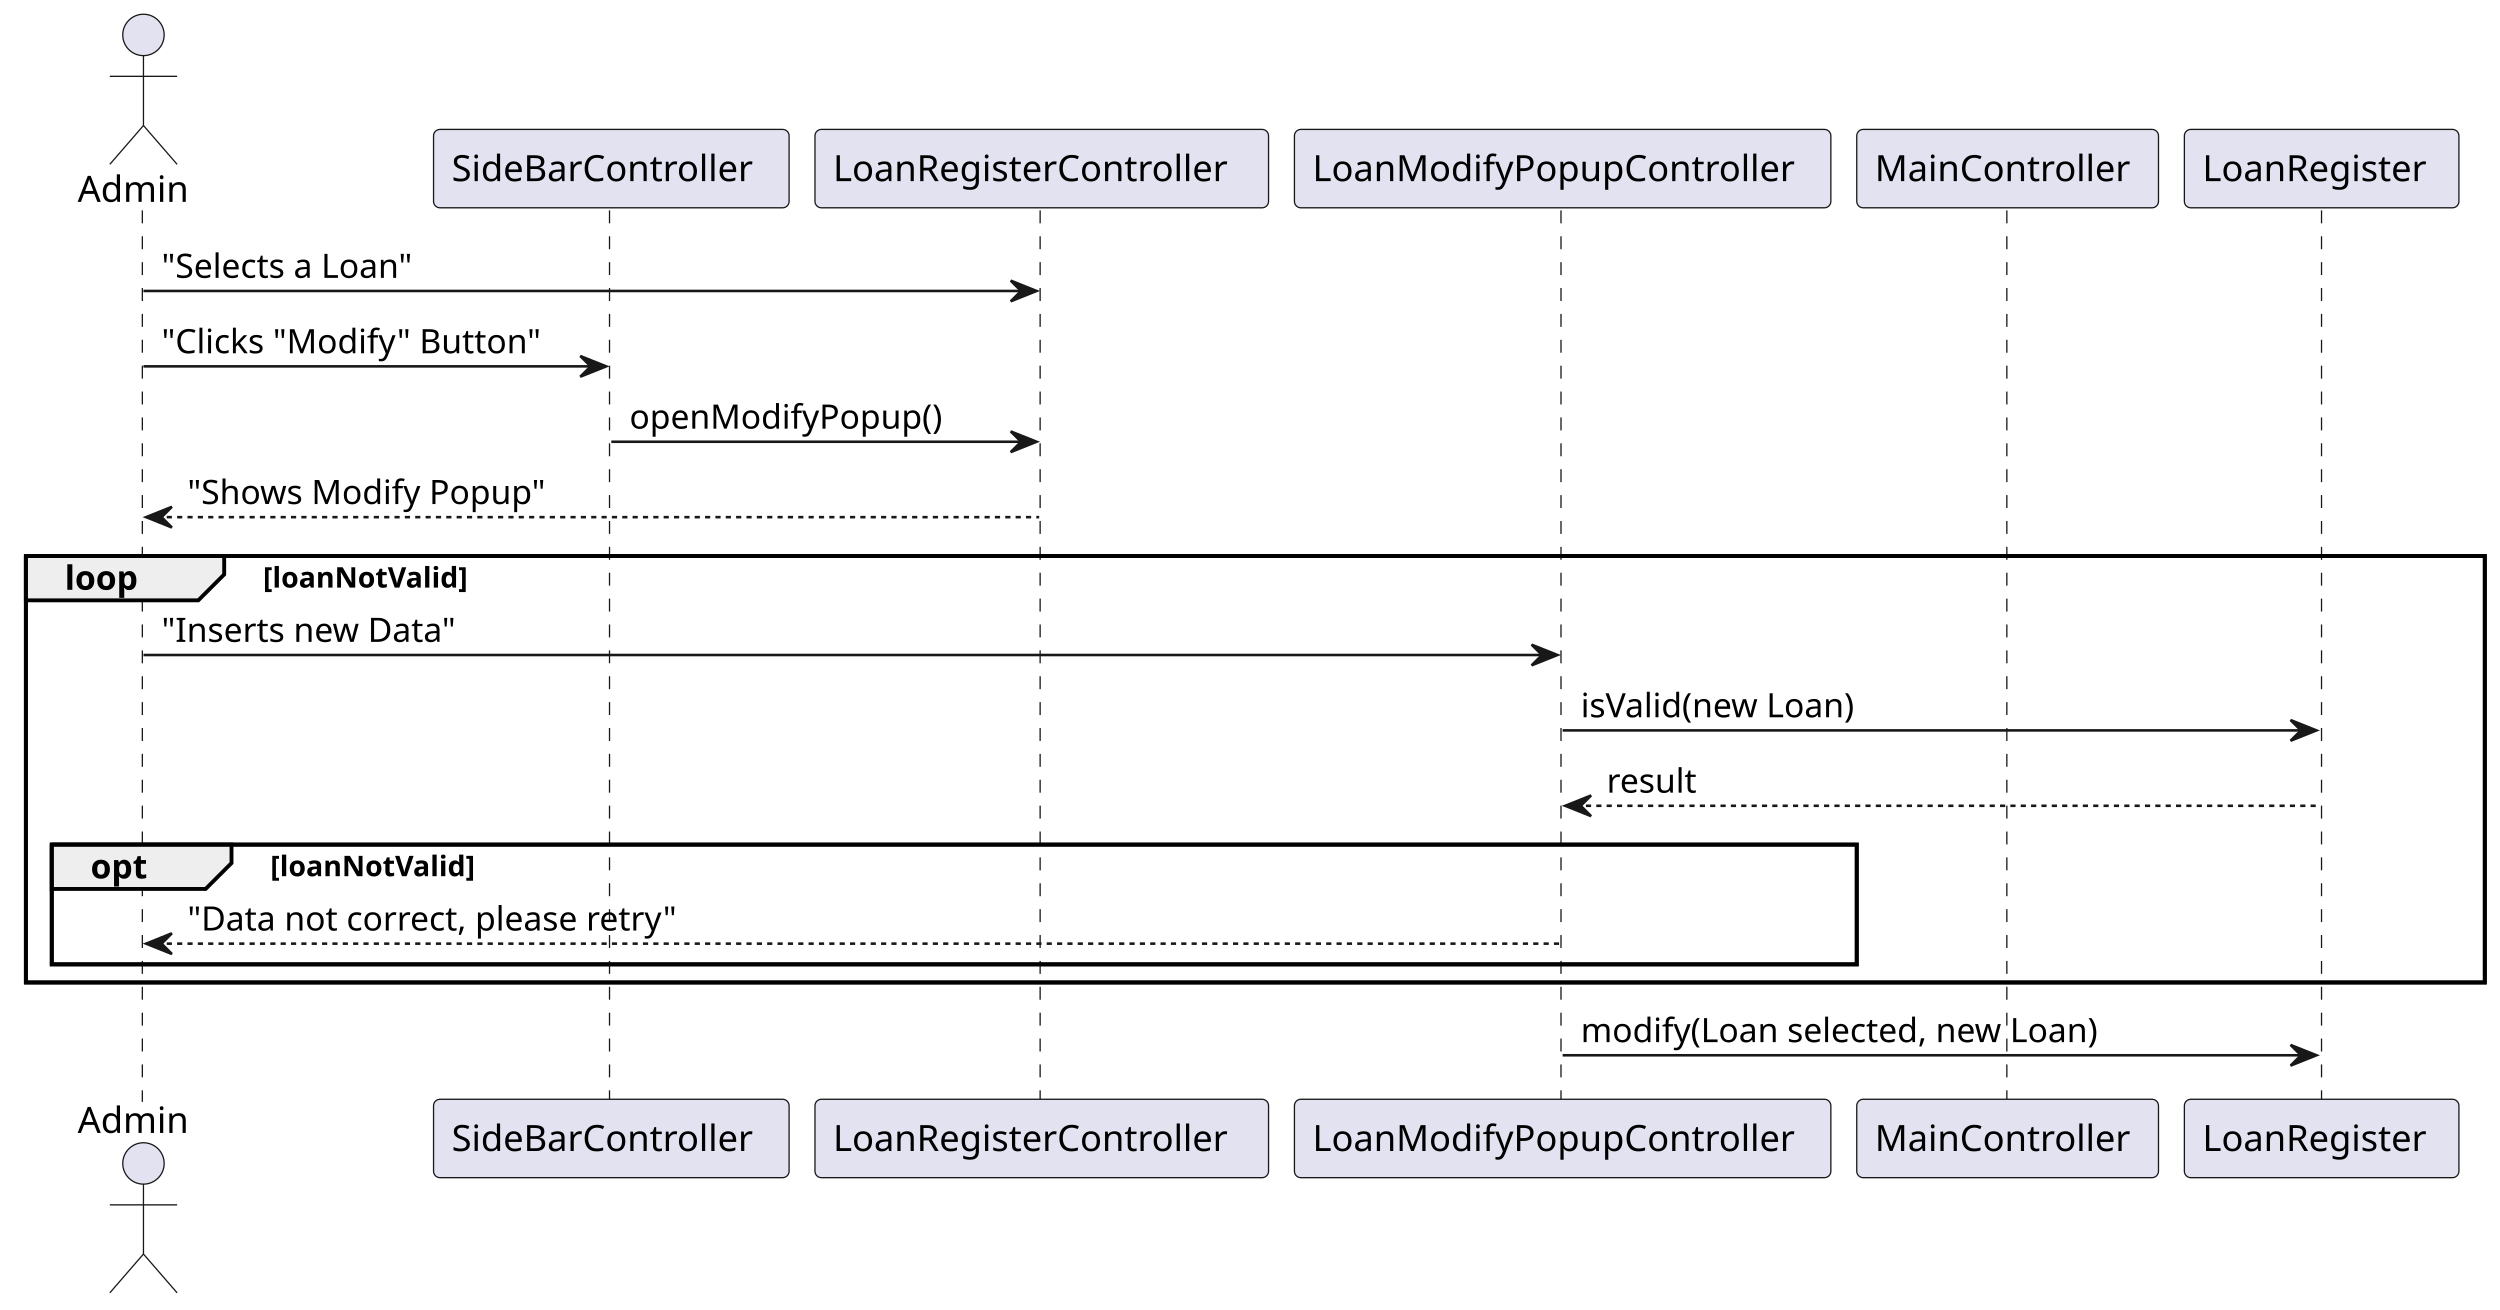
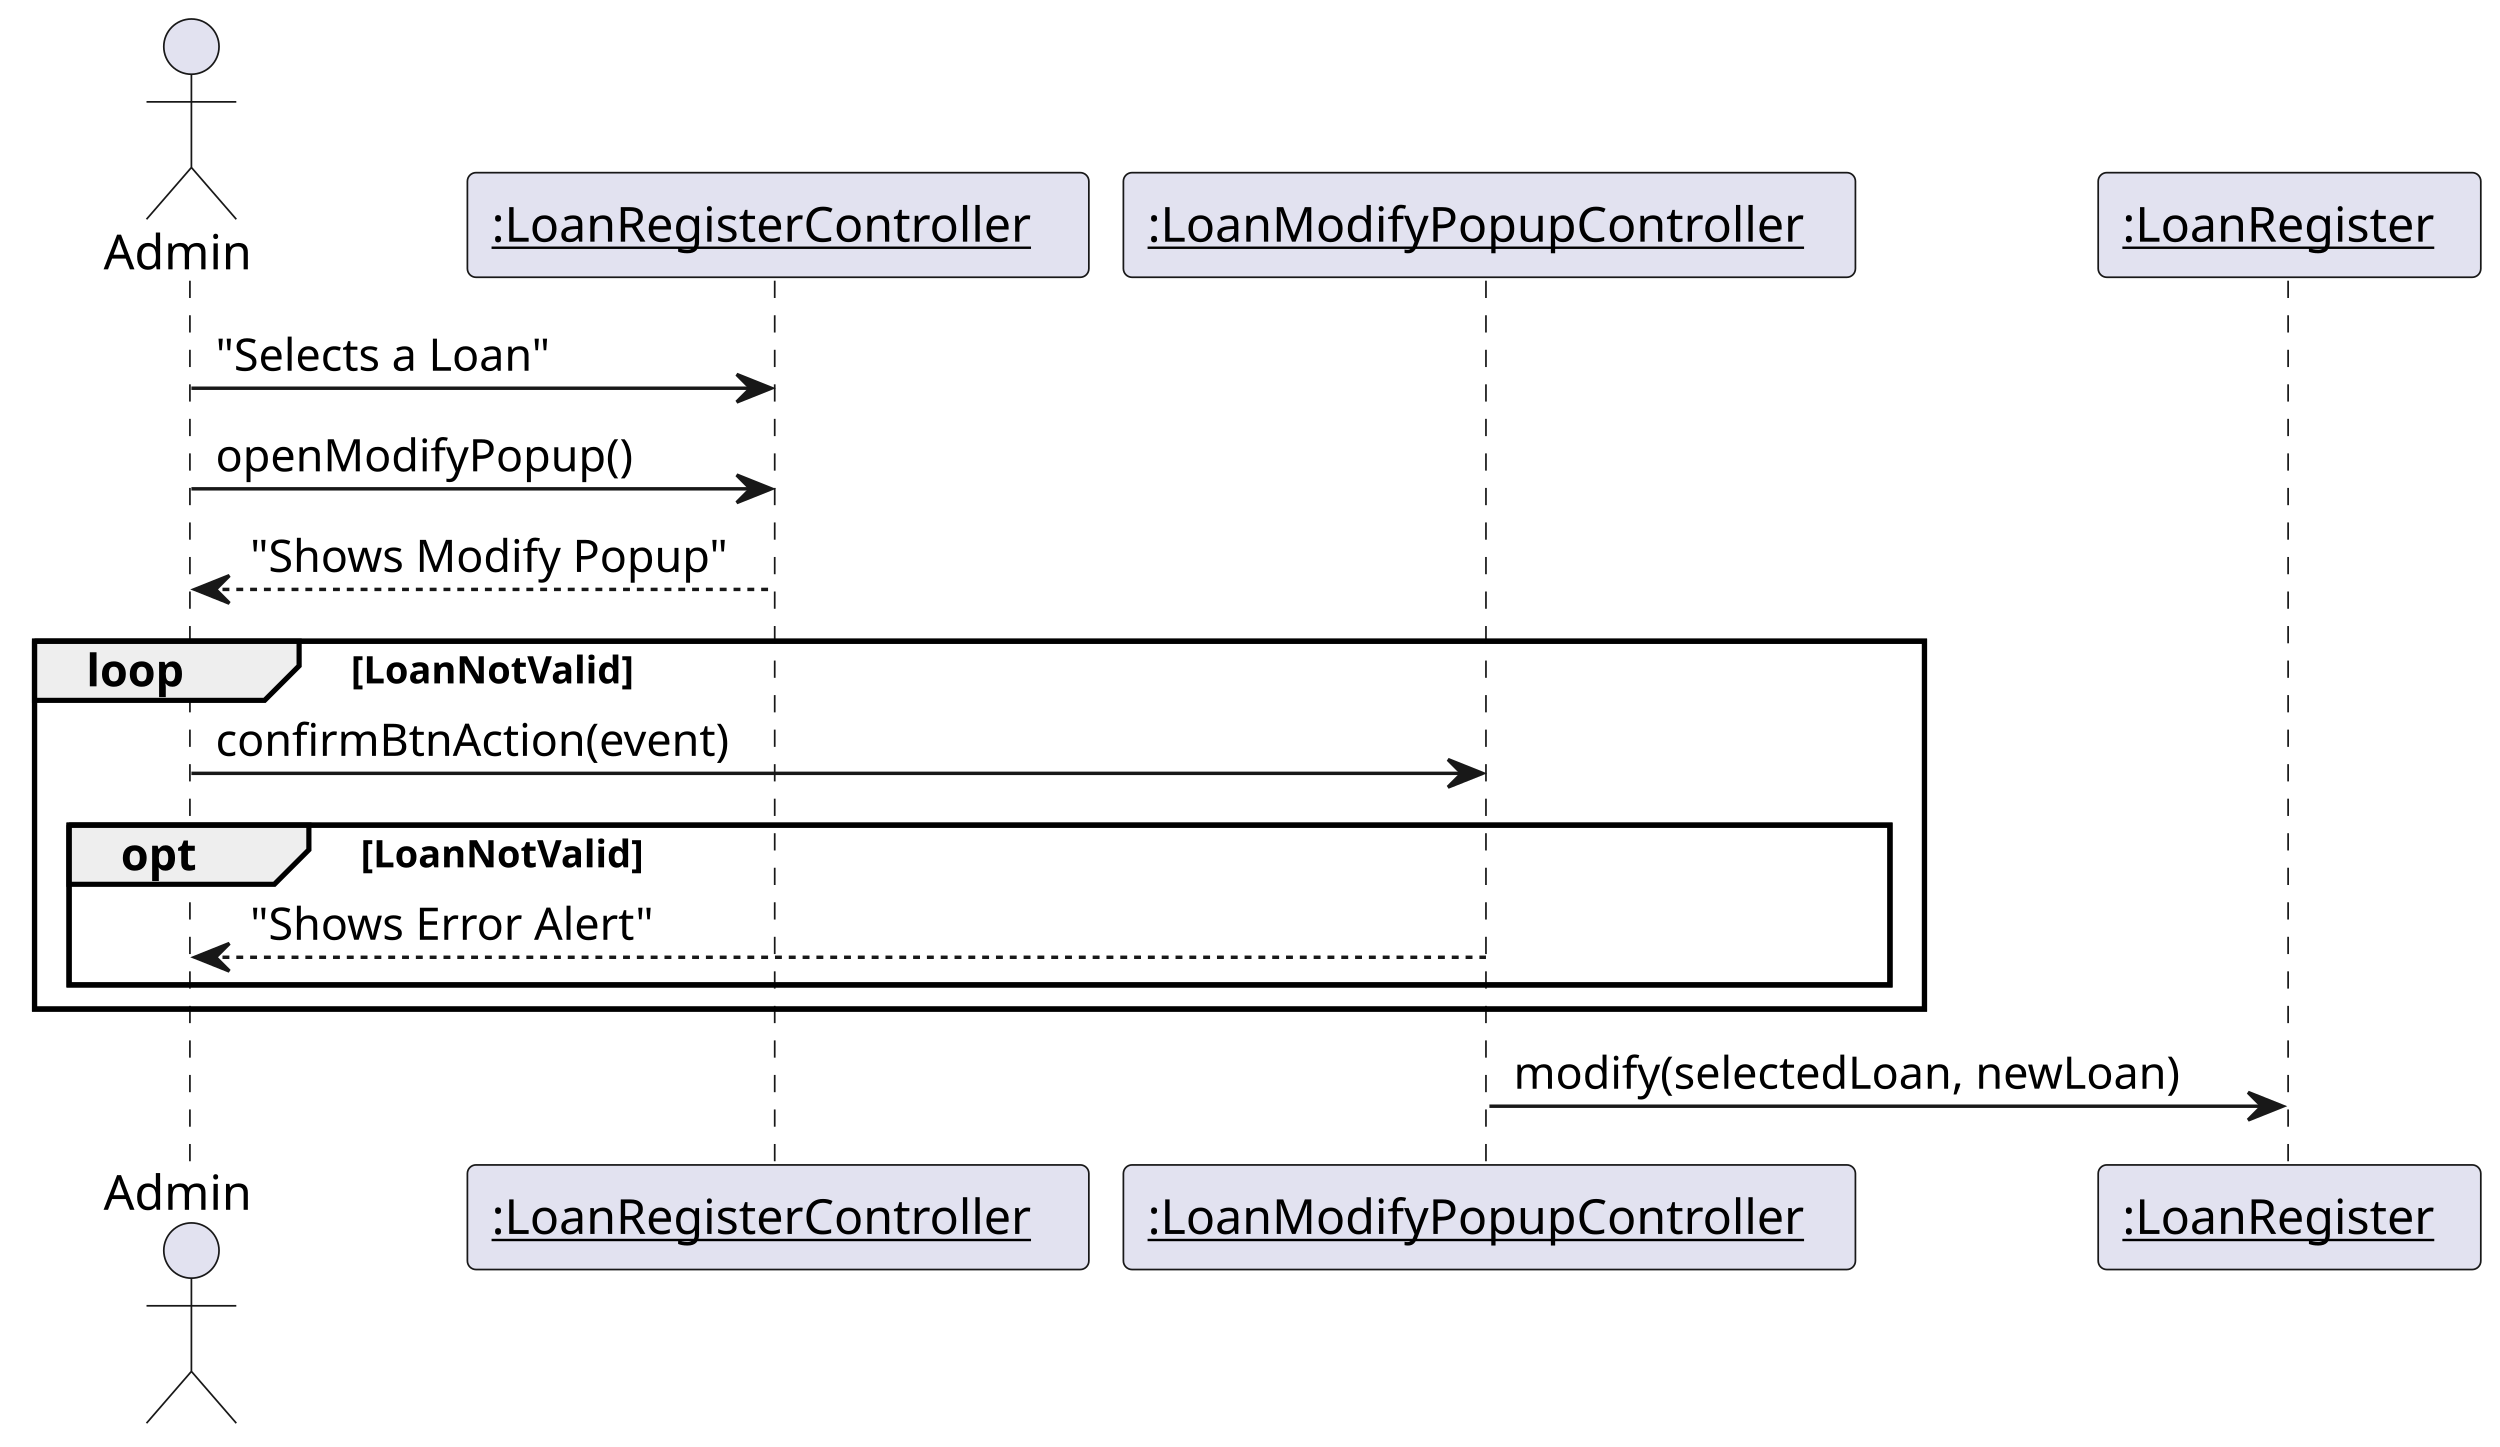
- <svg xmlns="http://www.w3.org/2000/svg" contentStyleType="text/css" data-diagram-type="SEQUENCE" height="506px" preserveAspectRatio="none" style="width:966px;height:506px;background:#FFFFFF;" version="1.1" viewBox="0 0 966 506" width="966px" zoomAndPan="magnify">
+ <svg xmlns="http://www.w3.org/2000/svg" contentStyleType="text/css" data-diagram-type="SEQUENCE" height="419px" preserveAspectRatio="none" style="width:724px;height:419px;background:#FFFFFF;" version="1.1" viewBox="0 0 724 419" width="724px" zoomAndPan="magnify">
  <defs />
  <g>
-     <rect fill="none" height="164.797" style="stroke:#000000;stroke-width:1.5;" width="950.127" x="10" y="214.828" />
-     <rect fill="none" height="46.266" style="stroke:#000000;stroke-width:1.5;" width="697.446" x="20" y="326.359" />
+     <rect fill="none" height="106.531" style="stroke:#000000;stroke-width:1.5;" width="547.33" x="10" y="185.695" />
+     <rect fill="none" height="46.266" style="stroke:#000000;stroke-width:1.5;" width="527.33" x="20" y="238.961" />
    <g>
-       <rect fill="#000000" fill-opacity="0" height="344.461" width="8" x="51.432" y="81.297" />
-       <line style="stroke:#181818;stroke-width:0.5;stroke-dasharray:5,5;" x1="55" x2="55" y1="81.297" y2="425.758" />
+       <rect fill="#000000" fill-opacity="0" height="257.062" width="8" x="51.432" y="81.297" />
+       <line style="stroke:#181818;stroke-width:0.5;stroke-dasharray:5,5;" x1="55" x2="55" y1="81.297" y2="338.359" />
    </g>
    <g>
-       <rect fill="#000000" fill-opacity="0" height="344.461" width="8" x="232.213" y="81.297" />
-       <line style="stroke:#181818;stroke-width:0.5;stroke-dasharray:5,5;" x1="235.519" x2="235.519" y1="81.297" y2="425.758" />
+       <rect fill="#000000" fill-opacity="0" height="257.062" width="8" x="221.346" y="81.297" />
+       <line style="stroke:#181818;stroke-width:0.5;stroke-dasharray:5,5;" x1="224.357" x2="224.357" y1="81.297" y2="338.359" />
    </g>
    <g>
-       <rect fill="#000000" fill-opacity="0" height="344.461" width="8" x="398.537" y="81.297" />
-       <line style="stroke:#181818;stroke-width:0.5;stroke-dasharray:5,5;" x1="401.907" x2="401.907" y1="81.297" y2="425.758" />
+       <rect fill="#000000" fill-opacity="0" height="257.062" width="8" x="427.332" y="81.297" />
+       <line style="stroke:#181818;stroke-width:0.5;stroke-dasharray:5,5;" x1="430.334" x2="430.334" y1="81.297" y2="338.359" />
    </g>
    <g>
-       <rect fill="#000000" fill-opacity="0" height="344.461" width="8" x="599.807" y="81.297" />
-       <line style="stroke:#181818;stroke-width:0.5;stroke-dasharray:5,5;" x1="603.167" x2="603.167" y1="81.297" y2="425.758" />
-     </g>
-     <g>
-       <rect fill="#000000" fill-opacity="0" height="344.461" width="8" x="771.743" y="81.297" />
-       <line style="stroke:#181818;stroke-width:0.5;stroke-dasharray:5,5;" x1="775.446" x2="775.446" y1="81.297" y2="425.758" />
-     </g>
-     <g>
-       <rect fill="#000000" fill-opacity="0" height="344.461" width="8" x="893.083" y="81.297" />
-       <line style="stroke:#181818;stroke-width:0.5;stroke-dasharray:5,5;" x1="897.04" x2="897.04" y1="81.297" y2="425.758" />
+       <rect fill="#000000" fill-opacity="0" height="257.062" width="8" x="659.04" y="81.297" />
+       <line style="stroke:#181818;stroke-width:0.5;stroke-dasharray:5,5;" x1="662.638" x2="662.638" y1="81.297" y2="338.359" />
    </g>
    <g class="participant participant-head" data-participant="Admin">
      <text fill="#000000" font-family="sans-serif" font-size="14" lengthAdjust="spacing" textLength="44.864" x="30" y="77.995">Admin</text>
      <ellipse cx="55.432" cy="13.5" fill="#E2E2F0" rx="8" ry="8" style="stroke:#181818;stroke-width:0.5;" />
      <path d="M55.432,21.5 L55.432,48.5 M42.432,29.5 L68.432,29.5 M55.432,48.5 L42.432,63.5 M55.432,48.5 L68.432,63.5" fill="none" style="stroke:#181818;stroke-width:0.5;" />
    </g>
    <g class="participant participant-tail" data-participant="Admin">
-       <text fill="#000000" font-family="sans-serif" font-size="14" lengthAdjust="spacing" textLength="44.864" x="30" y="437.753">Admin</text>
-       <ellipse cx="55.432" cy="449.555" fill="#E2E2F0" rx="8" ry="8" style="stroke:#181818;stroke-width:0.5;" />
-       <path d="M55.432,457.555 L55.432,484.555 M42.432,465.555 L68.432,465.555 M55.432,484.555 L42.432,499.555 M55.432,484.555 L68.432,499.555" fill="none" style="stroke:#181818;stroke-width:0.5;" />
-     </g>
-     <g class="participant participant-head" data-participant="SideBarController">
-       <rect fill="#E2E2F0" height="30.297" rx="2.5" ry="2.5" style="stroke:#181818;stroke-width:0.5;" width="137.389" x="167.519" y="50" />
-       <text fill="#000000" font-family="sans-serif" font-size="14" lengthAdjust="spacing" textLength="123.389" x="174.519" y="69.995">SideBarController</text>
-     </g>
-     <g class="participant participant-tail" data-participant="SideBarController">
-       <rect fill="#E2E2F0" height="30.297" rx="2.5" ry="2.5" style="stroke:#181818;stroke-width:0.5;" width="137.389" x="167.519" y="424.758" />
-       <text fill="#000000" font-family="sans-serif" font-size="14" lengthAdjust="spacing" textLength="123.389" x="174.519" y="444.753">SideBarController</text>
+       <text fill="#000000" font-family="sans-serif" font-size="14" lengthAdjust="spacing" textLength="44.864" x="30" y="350.354">Admin</text>
+       <ellipse cx="55.432" cy="362.156" fill="#E2E2F0" rx="8" ry="8" style="stroke:#181818;stroke-width:0.5;" />
+       <path d="M55.432,370.156 L55.432,397.156 M42.432,378.156 L68.432,378.156 M55.432,397.156 L42.432,412.156 M55.432,397.156 L68.432,412.156" fill="none" style="stroke:#181818;stroke-width:0.5;" />
    </g>
    <g class="participant participant-head" data-participant="LoanRegisterController">
-       <rect fill="#E2E2F0" height="30.297" rx="2.5" ry="2.5" style="stroke:#181818;stroke-width:0.5;" width="175.26" x="314.907" y="50" />
-       <text fill="#000000" font-family="sans-serif" font-size="14" lengthAdjust="spacing" textLength="161.26" x="321.907" y="69.995">LoanRegisterController</text>
+       <rect fill="#E2E2F0" height="30.297" rx="2.5" ry="2.5" style="stroke:#181818;stroke-width:0.5;" width="179.977" x="135.357" y="50" />
+       <text fill="#000000" font-family="sans-serif" font-size="14" lengthAdjust="spacing" text-decoration="underline" textLength="165.977" x="142.357" y="69.995">:LoanRegisterController</text>
    </g>
    <g class="participant participant-tail" data-participant="LoanRegisterController">
-       <rect fill="#E2E2F0" height="30.297" rx="2.5" ry="2.5" style="stroke:#181818;stroke-width:0.5;" width="175.26" x="314.907" y="424.758" />
-       <text fill="#000000" font-family="sans-serif" font-size="14" lengthAdjust="spacing" textLength="161.26" x="321.907" y="444.753">LoanRegisterController</text>
+       <rect fill="#E2E2F0" height="30.297" rx="2.5" ry="2.5" style="stroke:#181818;stroke-width:0.5;" width="179.977" x="135.357" y="337.359" />
+       <text fill="#000000" font-family="sans-serif" font-size="14" lengthAdjust="spacing" text-decoration="underline" textLength="165.977" x="142.357" y="357.354">:LoanRegisterController</text>
    </g>
    <g class="participant participant-head" data-participant="LoanModifyPopupController">
-       <rect fill="#E2E2F0" height="30.297" rx="2.5" ry="2.5" style="stroke:#181818;stroke-width:0.5;" width="207.279" x="500.167" y="50" />
-       <text fill="#000000" font-family="sans-serif" font-size="14" lengthAdjust="spacing" textLength="193.279" x="507.167" y="69.995">LoanModifyPopupController</text>
+       <rect fill="#E2E2F0" height="30.297" rx="2.5" ry="2.5" style="stroke:#181818;stroke-width:0.5;" width="211.996" x="325.334" y="50" />
+       <text fill="#000000" font-family="sans-serif" font-size="14" lengthAdjust="spacing" text-decoration="underline" textLength="197.996" x="332.334" y="69.995">:LoanModifyPopupController</text>
    </g>
    <g class="participant participant-tail" data-participant="LoanModifyPopupController">
-       <rect fill="#E2E2F0" height="30.297" rx="2.5" ry="2.5" style="stroke:#181818;stroke-width:0.5;" width="207.279" x="500.167" y="424.758" />
-       <text fill="#000000" font-family="sans-serif" font-size="14" lengthAdjust="spacing" textLength="193.279" x="507.167" y="444.753">LoanModifyPopupController</text>
-     </g>
-     <g class="participant participant-head" data-participant="MainController">
-       <rect fill="#E2E2F0" height="30.297" rx="2.5" ry="2.5" style="stroke:#181818;stroke-width:0.5;" width="116.594" x="717.446" y="50" />
-       <text fill="#000000" font-family="sans-serif" font-size="14" lengthAdjust="spacing" textLength="102.594" x="724.446" y="69.995">MainController</text>
-     </g>
-     <g class="participant participant-tail" data-participant="MainController">
-       <rect fill="#E2E2F0" height="30.297" rx="2.5" ry="2.5" style="stroke:#181818;stroke-width:0.5;" width="116.594" x="717.446" y="424.758" />
-       <text fill="#000000" font-family="sans-serif" font-size="14" lengthAdjust="spacing" textLength="102.594" x="724.446" y="444.753">MainController</text>
+       <rect fill="#E2E2F0" height="30.297" rx="2.5" ry="2.5" style="stroke:#181818;stroke-width:0.5;" width="211.996" x="325.334" y="337.359" />
+       <text fill="#000000" font-family="sans-serif" font-size="14" lengthAdjust="spacing" text-decoration="underline" textLength="197.996" x="332.334" y="357.354">:LoanModifyPopupController</text>
    </g>
    <g class="participant participant-head" data-participant="LoanRegister">
-       <rect fill="#E2E2F0" height="30.297" rx="2.5" ry="2.5" style="stroke:#181818;stroke-width:0.5;" width="106.087" x="844.04" y="50" />
-       <text fill="#000000" font-family="sans-serif" font-size="14" lengthAdjust="spacing" textLength="92.087" x="851.04" y="69.995">LoanRegister</text>
+       <rect fill="#E2E2F0" height="30.297" rx="2.5" ry="2.5" style="stroke:#181818;stroke-width:0.5;" width="110.804" x="607.638" y="50" />
+       <text fill="#000000" font-family="sans-serif" font-size="14" lengthAdjust="spacing" text-decoration="underline" textLength="96.804" x="614.638" y="69.995">:LoanRegister</text>
    </g>
    <g class="participant participant-tail" data-participant="LoanRegister">
-       <rect fill="#E2E2F0" height="30.297" rx="2.5" ry="2.5" style="stroke:#181818;stroke-width:0.5;" width="106.087" x="844.04" y="424.758" />
-       <text fill="#000000" font-family="sans-serif" font-size="14" lengthAdjust="spacing" textLength="92.087" x="851.04" y="444.753">LoanRegister</text>
+       <rect fill="#E2E2F0" height="30.297" rx="2.5" ry="2.5" style="stroke:#181818;stroke-width:0.5;" width="110.804" x="607.638" y="337.359" />
+       <text fill="#000000" font-family="sans-serif" font-size="14" lengthAdjust="spacing" text-decoration="underline" textLength="96.804" x="614.638" y="357.354">:LoanRegister</text>
    </g>
    <g class="message" data-participant-1="Admin" data-participant-2="LoanRegisterController">
-       <polygon fill="#181818" points="390.537,108.43,400.537,112.43,390.537,116.43,394.537,112.43" style="stroke:#181818;stroke-width:1;" />
-       <line style="stroke:#181818;stroke-width:1;" x1="55.432" x2="396.537" y1="112.43" y2="112.43" />
+       <polygon fill="#181818" points="213.346,108.43,223.346,112.43,213.346,116.43,217.346,112.43" style="stroke:#181818;stroke-width:1;" />
+       <line style="stroke:#181818;stroke-width:1;" x1="55.432" x2="219.346" y1="112.43" y2="112.43" />
      <text fill="#000000" font-family="sans-serif" font-size="13" lengthAdjust="spacing" textLength="106.469" x="62.432" y="107.364">"Selects a Loan"</text>
    </g>
-     <g class="message" data-participant-1="Admin" data-participant-2="SideBarController">
-       <polygon fill="#181818" points="224.213,137.562,234.213,141.562,224.213,145.562,228.213,141.562" style="stroke:#181818;stroke-width:1;" />
-       <line style="stroke:#181818;stroke-width:1;" x1="55.432" x2="230.213" y1="141.562" y2="141.562" />
-       <text fill="#000000" font-family="sans-serif" font-size="13" lengthAdjust="spacing" textLength="156.781" x="62.432" y="136.497">"Clicks "Modify" Button"</text>
-     </g>
-     <g class="message" data-participant-1="SideBarController" data-participant-2="LoanRegisterController">
-       <polygon fill="#181818" points="390.537,166.695,400.537,170.695,390.537,174.695,394.537,170.695" style="stroke:#181818;stroke-width:1;" />
-       <line style="stroke:#181818;stroke-width:1;" x1="236.213" x2="396.537" y1="170.695" y2="170.695" />
-       <text fill="#000000" font-family="sans-serif" font-size="13" lengthAdjust="spacing" textLength="126.426" x="243.213" y="165.629">openModifyPopup()</text>
+     <g class="message" data-participant-1="Admin" data-participant-2="LoanRegisterController">
+       <polygon fill="#181818" points="213.346,137.562,223.346,141.562,213.346,145.562,217.346,141.562" style="stroke:#181818;stroke-width:1;" />
+       <line style="stroke:#181818;stroke-width:1;" x1="55.432" x2="219.346" y1="141.562" y2="141.562" />
+       <text fill="#000000" font-family="sans-serif" font-size="13" lengthAdjust="spacing" textLength="126.426" x="62.432" y="136.497">openModifyPopup()</text>
    </g>
    <g class="message" data-participant-1="LoanRegisterController" data-participant-2="Admin">
-       <polygon fill="#181818" points="66.432,195.828,56.432,199.828,66.432,203.828,62.432,199.828" style="stroke:#181818;stroke-width:1;" />
-       <line style="stroke:#181818;stroke-width:1;stroke-dasharray:2,2;" x1="60.432" x2="401.537" y1="199.828" y2="199.828" />
-       <text fill="#000000" font-family="sans-serif" font-size="13" lengthAdjust="spacing" textLength="145.914" x="72.432" y="194.762">"Shows Modify Popup"</text>
+       <polygon fill="#181818" points="66.432,166.695,56.432,170.695,66.432,174.695,62.432,170.695" style="stroke:#181818;stroke-width:1;" />
+       <line style="stroke:#181818;stroke-width:1;stroke-dasharray:2,2;" x1="60.432" x2="224.346" y1="170.695" y2="170.695" />
+       <text fill="#000000" font-family="sans-serif" font-size="13" lengthAdjust="spacing" textLength="145.914" x="72.432" y="165.629">"Shows Modify Popup"</text>
    </g>
-     <path d="M10,214.828 L86.624,214.828 L86.624,221.961 L76.624,231.961 L10,231.961 L10,214.828" fill="#EEEEEE" style="stroke:#000000;stroke-width:1.5;" />
-     <rect fill="none" height="164.797" style="stroke:#000000;stroke-width:1.5;" width="950.127" x="10" y="214.828" />
-     <text fill="#000000" font-family="sans-serif" font-size="13" font-weight="bold" lengthAdjust="spacing" textLength="31.624" x="25" y="227.895">loop</text>
-     <text fill="#000000" font-family="sans-serif" font-size="11" font-weight="bold" lengthAdjust="spacing" textLength="90.009" x="101.624" y="227.039">[loanNotValid]</text>
+     <path d="M10,185.695 L86.624,185.695 L86.624,192.828 L76.624,202.828 L10,202.828 L10,185.695" fill="#EEEEEE" style="stroke:#000000;stroke-width:1.5;" />
+     <rect fill="none" height="106.531" style="stroke:#000000;stroke-width:1.5;" width="547.33" x="10" y="185.695" />
+     <text fill="#000000" font-family="sans-serif" font-size="13" font-weight="bold" lengthAdjust="spacing" textLength="31.624" x="25" y="198.762">loop</text>
+     <text fill="#000000" font-family="sans-serif" font-size="11" font-weight="bold" lengthAdjust="spacing" textLength="93.248" x="101.624" y="197.906">[LoanNotValid]</text>
    <g class="message" data-participant-1="Admin" data-participant-2="LoanModifyPopupController">
-       <polygon fill="#181818" points="591.807,249.094,601.807,253.094,591.807,257.094,595.807,253.094" style="stroke:#181818;stroke-width:1;" />
-       <line style="stroke:#181818;stroke-width:1;" x1="55.432" x2="597.807" y1="253.094" y2="253.094" />
-       <text fill="#000000" font-family="sans-serif" font-size="13" lengthAdjust="spacing" textLength="122.192" x="62.432" y="248.028">"Inserts new Data"</text>
+       <polygon fill="#181818" points="419.332,219.961,429.332,223.961,419.332,227.961,423.332,223.961" style="stroke:#181818;stroke-width:1;" />
+       <line style="stroke:#181818;stroke-width:1;" x1="55.432" x2="425.332" y1="223.961" y2="223.961" />
+       <text fill="#000000" font-family="sans-serif" font-size="13" lengthAdjust="spacing" textLength="159.904" x="62.432" y="218.895">confirmBtnAction(event)</text>
+     </g>
+     <path d="M20,238.961 L89.451,238.961 L89.451,246.094 L79.451,256.094 L20,256.094 L20,238.961" fill="#EEEEEE" style="stroke:#000000;stroke-width:1.5;" />
+     <rect fill="none" height="46.266" style="stroke:#000000;stroke-width:1.5;" width="527.33" x="20" y="238.961" />
+     <text fill="#000000" font-family="sans-serif" font-size="13" font-weight="bold" lengthAdjust="spacing" textLength="24.451" x="35" y="252.028">opt</text>
+     <text fill="#000000" font-family="sans-serif" font-size="11" font-weight="bold" lengthAdjust="spacing" textLength="93.248" x="104.451" y="251.171">[LoanNotValid]</text>
+     <g class="message" data-participant-1="LoanModifyPopupController" data-participant-2="Admin">
+       <polygon fill="#181818" points="66.432,273.227,56.432,277.227,66.432,281.227,62.432,277.227" style="stroke:#181818;stroke-width:1;" />
+       <line style="stroke:#181818;stroke-width:1;stroke-dasharray:2,2;" x1="60.432" x2="430.332" y1="277.227" y2="277.227" />
+       <text fill="#000000" font-family="sans-serif" font-size="13" lengthAdjust="spacing" textLength="125.22" x="72.432" y="272.161">"Shows Error Alert"</text>
    </g>
    <g class="message" data-participant-1="LoanModifyPopupController" data-participant-2="LoanRegister">
-       <polygon fill="#181818" points="885.083,278.227,895.083,282.227,885.083,286.227,889.083,282.227" style="stroke:#181818;stroke-width:1;" />
-       <line style="stroke:#181818;stroke-width:1;" x1="603.807" x2="891.083" y1="282.227" y2="282.227" />
-       <text fill="#000000" font-family="sans-serif" font-size="13" lengthAdjust="spacing" textLength="115.267" x="610.807" y="277.161">isValid(new Loan)</text>
-     </g>
-     <g class="message" data-participant-1="LoanRegister" data-participant-2="LoanModifyPopupController">
-       <polygon fill="#181818" points="614.807,307.359,604.807,311.359,614.807,315.359,610.807,311.359" style="stroke:#181818;stroke-width:1;" />
-       <line style="stroke:#181818;stroke-width:1;stroke-dasharray:2,2;" x1="608.807" x2="896.083" y1="311.359" y2="311.359" />
-       <text fill="#000000" font-family="sans-serif" font-size="13" lengthAdjust="spacing" textLength="37.064" x="620.807" y="306.293">result</text>
-     </g>
-     <path d="M20,326.359 L89.451,326.359 L89.451,333.492 L79.451,343.492 L20,343.492 L20,326.359" fill="#EEEEEE" style="stroke:#000000;stroke-width:1.5;" />
-     <rect fill="none" height="46.266" style="stroke:#000000;stroke-width:1.5;" width="697.446" x="20" y="326.359" />
-     <text fill="#000000" font-family="sans-serif" font-size="13" font-weight="bold" lengthAdjust="spacing" textLength="24.451" x="35" y="339.426">opt</text>
-     <text fill="#000000" font-family="sans-serif" font-size="11" font-weight="bold" lengthAdjust="spacing" textLength="90.009" x="104.451" y="338.57">[loanNotValid]</text>
-     <g class="message" data-participant-1="LoanModifyPopupController" data-participant-2="Admin">
-       <polygon fill="#181818" points="66.432,360.625,56.432,364.625,66.432,368.625,62.432,364.625" style="stroke:#181818;stroke-width:1;" />
-       <line style="stroke:#181818;stroke-width:1;stroke-dasharray:2,2;" x1="60.432" x2="602.807" y1="364.625" y2="364.625" />
-       <text fill="#000000" font-family="sans-serif" font-size="13" lengthAdjust="spacing" textLength="205.061" x="72.432" y="359.559">"Data not correct, please retry"</text>
-     </g>
-     <g class="message" data-participant-1="LoanModifyPopupController" data-participant-2="LoanRegister">
-       <polygon fill="#181818" points="885.083,403.758,895.083,407.758,885.083,411.758,889.083,407.758" style="stroke:#181818;stroke-width:1;" />
-       <line style="stroke:#181818;stroke-width:1;" x1="603.807" x2="891.083" y1="407.758" y2="407.758" />
-       <text fill="#000000" font-family="sans-serif" font-size="13" lengthAdjust="spacing" textLength="215.973" x="610.807" y="402.692">modify(Loan selected, new Loan)</text>
+       <polygon fill="#181818" points="651.04,316.359,661.04,320.359,651.04,324.359,655.04,320.359" style="stroke:#181818;stroke-width:1;" />
+       <line style="stroke:#181818;stroke-width:1;" x1="431.332" x2="657.04" y1="320.359" y2="320.359" />
+       <text fill="#000000" font-family="sans-serif" font-size="13" lengthAdjust="spacing" textLength="207.708" x="438.332" y="315.293">modify(selectedLoan, newLoan)</text>
    </g>
  </g>
</svg>
